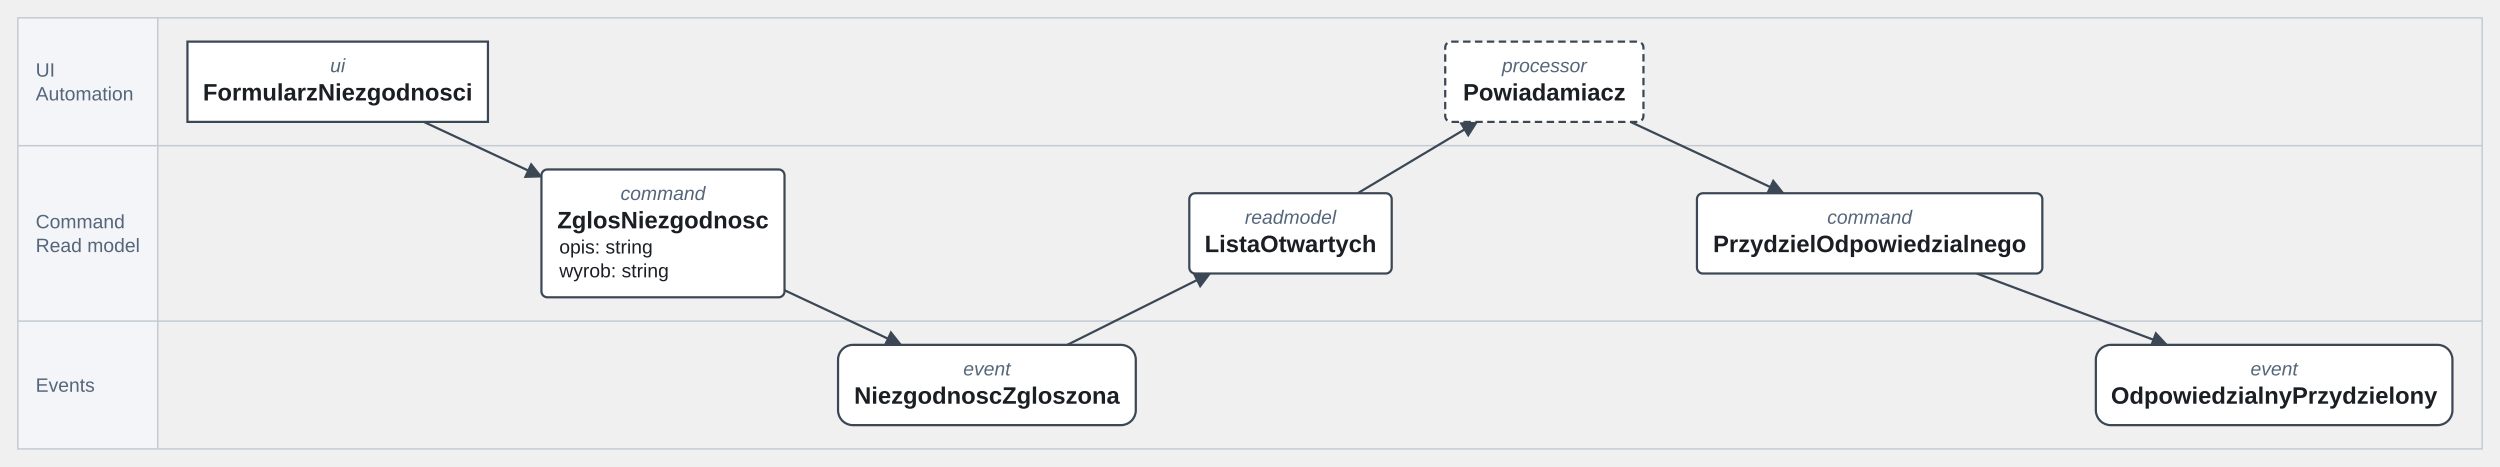
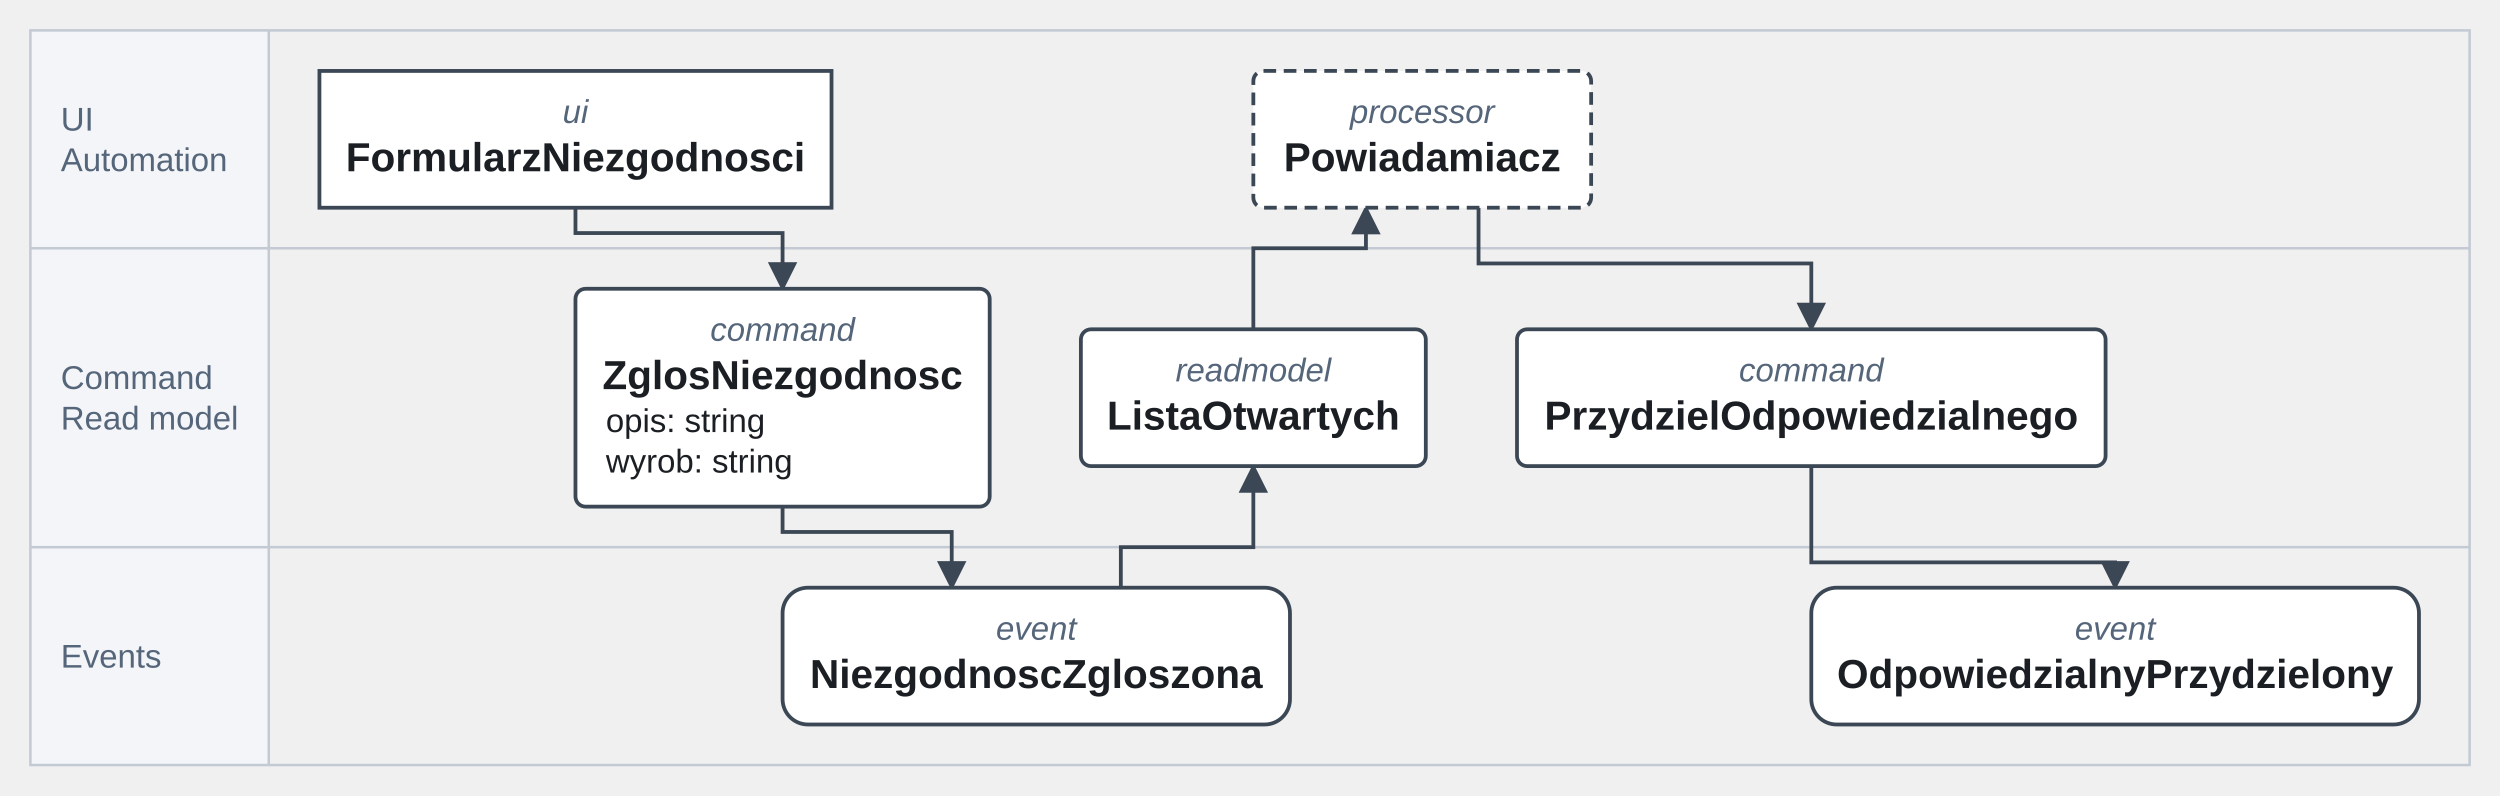
- <svg xmlns="http://www.w3.org/2000/svg" version="1.1" width="1681.8" height="314" viewBox="-12 -12 1681.8 314" role="img" font-family="Arimo, Arial, 'Liberation Sans', sans-serif" font-size="16">
+ <svg xmlns="http://www.w3.org/2000/svg" version="1.1" width="986.9" height="314" viewBox="-12 -12 986.9 314" role="img" font-family="Arimo, Arial, 'Liberation Sans', sans-serif" font-size="16">
  <g fill="#f3f5f8">
    <rect x="0" y="0" width="94.1" height="86" />
    <rect x="0" y="86" width="94.1" height="118" />
  </g>
-   <line x1="0" y1="86" x2="1657.8" y2="86" stroke="#c3cad3" stroke-width="1" />
+   <line x1="0" y1="86" x2="962.9" y2="86" stroke="#c3cad3" stroke-width="1" />
  <rect x="0" y="204" width="94.1" height="86" fill="#f3f5f8" />
  <g fill="none" stroke="#c3cad3" stroke-width="1">
-     <line x1="0" y1="204" x2="1657.8" y2="204" />
-     <rect x="0" y="0" width="1657.8" height="290" />
+     <line x1="0" y1="204" x2="962.9" y2="204" />
+     <rect x="0" y="0" width="962.9" height="290" />
    <line x1="94.1" y1="0" x2="94.1" y2="290" />
  </g>
-   <line x1="273.1" y1="70" x2="344.99" y2="103.51" stroke="#3b4754" stroke-width="1.5" />
-   <polygon points="352.24,106.89 341.07,107.2 345.29,98.13" fill="#3b4754" stroke="#3b4754" stroke-width="1" />
-   <line x1="515.77" y1="183.27" x2="586.99" y2="216.61" stroke="#3b4754" stroke-width="1.5" />
-   <polygon points="594.23,220 583.06,220.29 587.3,211.23" fill="#3b4754" stroke="#3b4754" stroke-width="1" />
-   <line x1="705.98" y1="220" x2="794.93" y2="175.57" stroke="#3b4754" stroke-width="1.5" />
-   <polygon points="802.09,172 795.37,180.94 790.9,171.99" fill="#3b4754" stroke="#3b4754" stroke-width="1" />
-   <line x1="901.35" y1="118" x2="974.83" y2="74.1" stroke="#3b4754" stroke-width="1.5" />
-   <polygon points="981.7,70 975.68,79.42 970.55,70.84" fill="#3b4754" stroke="#3b4754" stroke-width="1" />
-   <line x1="1084.83" y1="70" x2="1180.57" y2="114.62" stroke="#3b4754" stroke-width="1.5" />
-   <polygon points="1187.82,118 1176.64,118.31 1180.86,109.24" fill="#3b4754" stroke="#3b4754" stroke-width="1" />
-   <line x1="1317.78" y1="172" x2="1438.34" y2="217.19" stroke="#3b4754" stroke-width="1.5" />
-   <polygon points="1445.83,220 1434.71,221.17 1438.22,211.81" fill="#3b4754" stroke="#3b4754" stroke-width="1" />
+   <polyline points="215.17,70 215.17,80 296.93,80 296.93,94" fill="none" stroke="#3b4754" stroke-width="1.5" />
+   <polygon points="296.93,102 291.93,92 301.93,92" fill="#3b4754" stroke="#3b4754" stroke-width="1" />
+   <polyline points="296.93,188 296.93,198 363.7,198 363.7,212" fill="none" stroke="#3b4754" stroke-width="1.5" />
+   <polygon points="363.7,220 358.7,210 368.7,210" fill="#3b4754" stroke="#3b4754" stroke-width="1" />
+   <polyline points="430.46,220 430.46,204 482.77,204 482.77,180" fill="none" stroke="#3b4754" stroke-width="1.5" />
+   <polygon points="482.77,172 487.77,182 477.77,182" fill="#3b4754" stroke="#3b4754" stroke-width="1" />
+   <polyline points="482.77,118 482.77,86 527.22,86 527.22,78" fill="none" stroke="#3b4754" stroke-width="1.5" />
+   <polygon points="527.22,70 532.22,80 522.22,80" fill="#3b4754" stroke="#3b4754" stroke-width="1" />
+   <polyline points="571.67,70 571.67,92 703.03,92 703.03,110" fill="none" stroke="#3b4754" stroke-width="1.5" />
+   <polygon points="703.03,118 698.03,108 708.03,108" fill="#3b4754" stroke="#3b4754" stroke-width="1" />
+   <polyline points="703.03,172 703.03,210 822.97,210 822.97,212" fill="none" stroke="#3b4754" stroke-width="1.5" />
+   <polygon points="822.97,220 817.97,210 827.97,210" fill="#3b4754" stroke="#3b4754" stroke-width="1" />
  <g fill="#ffffff" stroke="#3b4754" stroke-width="1.5">
    <rect x="114.1" y="16" width="202.15" height="54" />
-     <rect x="352.24" y="102" width="163.52" height="86" rx="4" />
-     <rect x="551.77" y="220" width="200.3" height="54" rx="10" />
-     <rect x="788.07" y="118" width="136.16" height="54" rx="4" />
+     <rect x="215.17" y="102" width="163.52" height="86" rx="4" />
+     <rect x="296.93" y="220" width="200.3" height="54" rx="10" />
+     <rect x="414.69" y="118" width="136.16" height="54" rx="4" />
  </g>
-   <rect x="960.23" y="16" width="133.35" height="54" rx="4" fill="#ffffff" stroke="#3b4754" stroke-width="1.5" stroke-dasharray="5 3" />
+   <rect x="482.77" y="16" width="133.35" height="54" rx="4" fill="#ffffff" stroke="#3b4754" stroke-width="1.5" stroke-dasharray="5 3" />
  <g fill="#ffffff" stroke="#3b4754" stroke-width="1.5">
-     <rect x="1129.57" y="118" width="232.35" height="54" rx="4" />
-     <rect x="1397.92" y="220" width="239.88" height="54" rx="10" />
+     <rect x="586.85" y="118" width="232.35" height="54" rx="4" />
+     <rect x="703.03" y="220" width="239.88" height="54" rx="10" />
  </g>
  <g fill="#55657a">
    <text x="12" y="39.55" font-size="13">UI</text>
    <text x="12" y="55.55" font-size="13">Automation</text>
    <text x="12" y="141.55" font-size="13">Command</text>
    <text x="12" y="157.55" font-size="13">Read model</text>
    <text x="12" y="251.55" font-size="13">Events</text>
  </g>
  <text x="215.17" y="36.55" text-anchor="middle" font-size="13" font-style="italic" fill="#55657a">ui</text>
  <text x="215.17" y="55.6" text-anchor="middle" font-weight="bold" fill="#1b1f24">FormularzNiezgodnosci</text>
-   <text x="434" y="122.55" text-anchor="middle" font-size="13" font-style="italic" fill="#55657a">command</text>
-   <text x="434" y="141.6" text-anchor="middle" font-weight="bold" fill="#1b1f24">ZglosNiezgodnosc</text>
+   <text x="296.93" y="122.55" text-anchor="middle" font-size="13" font-style="italic" fill="#55657a">command</text>
+   <text x="296.93" y="141.6" text-anchor="middle" font-weight="bold" fill="#1b1f24">ZglosNiezgodnosc</text>
  <g fill="#1b1f24">
-     <text x="364.24" y="158.55" font-size="13">opis: string</text>
-     <text x="364.24" y="174.55" font-size="13">wyrob: string</text>
+     <text x="227.17" y="158.55" font-size="13">opis: string</text>
+     <text x="227.17" y="174.55" font-size="13">wyrob: string</text>
  </g>
-   <text x="651.92" y="240.55" text-anchor="middle" font-size="13" font-style="italic" fill="#55657a">event</text>
-   <text x="651.92" y="259.6" text-anchor="middle" font-weight="bold" fill="#1b1f24">NiezgodnoscZgloszona</text>
-   <text x="856.15" y="138.55" text-anchor="middle" font-size="13" font-style="italic" fill="#55657a">readmodel</text>
-   <text x="856.15" y="157.6" text-anchor="middle" font-weight="bold" fill="#1b1f24">ListaOtwartych</text>
-   <text x="1026.9" y="36.55" text-anchor="middle" font-size="13" font-style="italic" fill="#55657a">processor</text>
-   <text x="1026.9" y="55.6" text-anchor="middle" font-weight="bold" fill="#1b1f24">Powiadamiacz</text>
-   <text x="1245.75" y="138.55" text-anchor="middle" font-size="13" font-style="italic" fill="#55657a">command</text>
-   <text x="1245.75" y="157.6" text-anchor="middle" font-weight="bold" fill="#1b1f24">PrzydzielOdpowiedzialnego</text>
-   <text x="1517.86" y="240.55" text-anchor="middle" font-size="13" font-style="italic" fill="#55657a">event</text>
-   <text x="1517.86" y="259.6" text-anchor="middle" font-weight="bold" fill="#1b1f24">OdpowiedzialnyPrzydzielony</text>
+   <text x="397.08" y="240.55" text-anchor="middle" font-size="13" font-style="italic" fill="#55657a">event</text>
+   <text x="397.08" y="259.6" text-anchor="middle" font-weight="bold" fill="#1b1f24">NiezgodnoscZgloszona</text>
+   <text x="482.77" y="138.55" text-anchor="middle" font-size="13" font-style="italic" fill="#55657a">readmodel</text>
+   <text x="482.77" y="157.6" text-anchor="middle" font-weight="bold" fill="#1b1f24">ListaOtwartych</text>
+   <text x="549.45" y="36.55" text-anchor="middle" font-size="13" font-style="italic" fill="#55657a">processor</text>
+   <text x="549.45" y="55.6" text-anchor="middle" font-weight="bold" fill="#1b1f24">Powiadamiacz</text>
+   <text x="703.03" y="138.55" text-anchor="middle" font-size="13" font-style="italic" fill="#55657a">command</text>
+   <text x="703.03" y="157.6" text-anchor="middle" font-weight="bold" fill="#1b1f24">PrzydzielOdpowiedzialnego</text>
+   <text x="822.97" y="240.55" text-anchor="middle" font-size="13" font-style="italic" fill="#55657a">event</text>
+   <text x="822.97" y="259.6" text-anchor="middle" font-weight="bold" fill="#1b1f24">OdpowiedzialnyPrzydzielony</text>
</svg>
